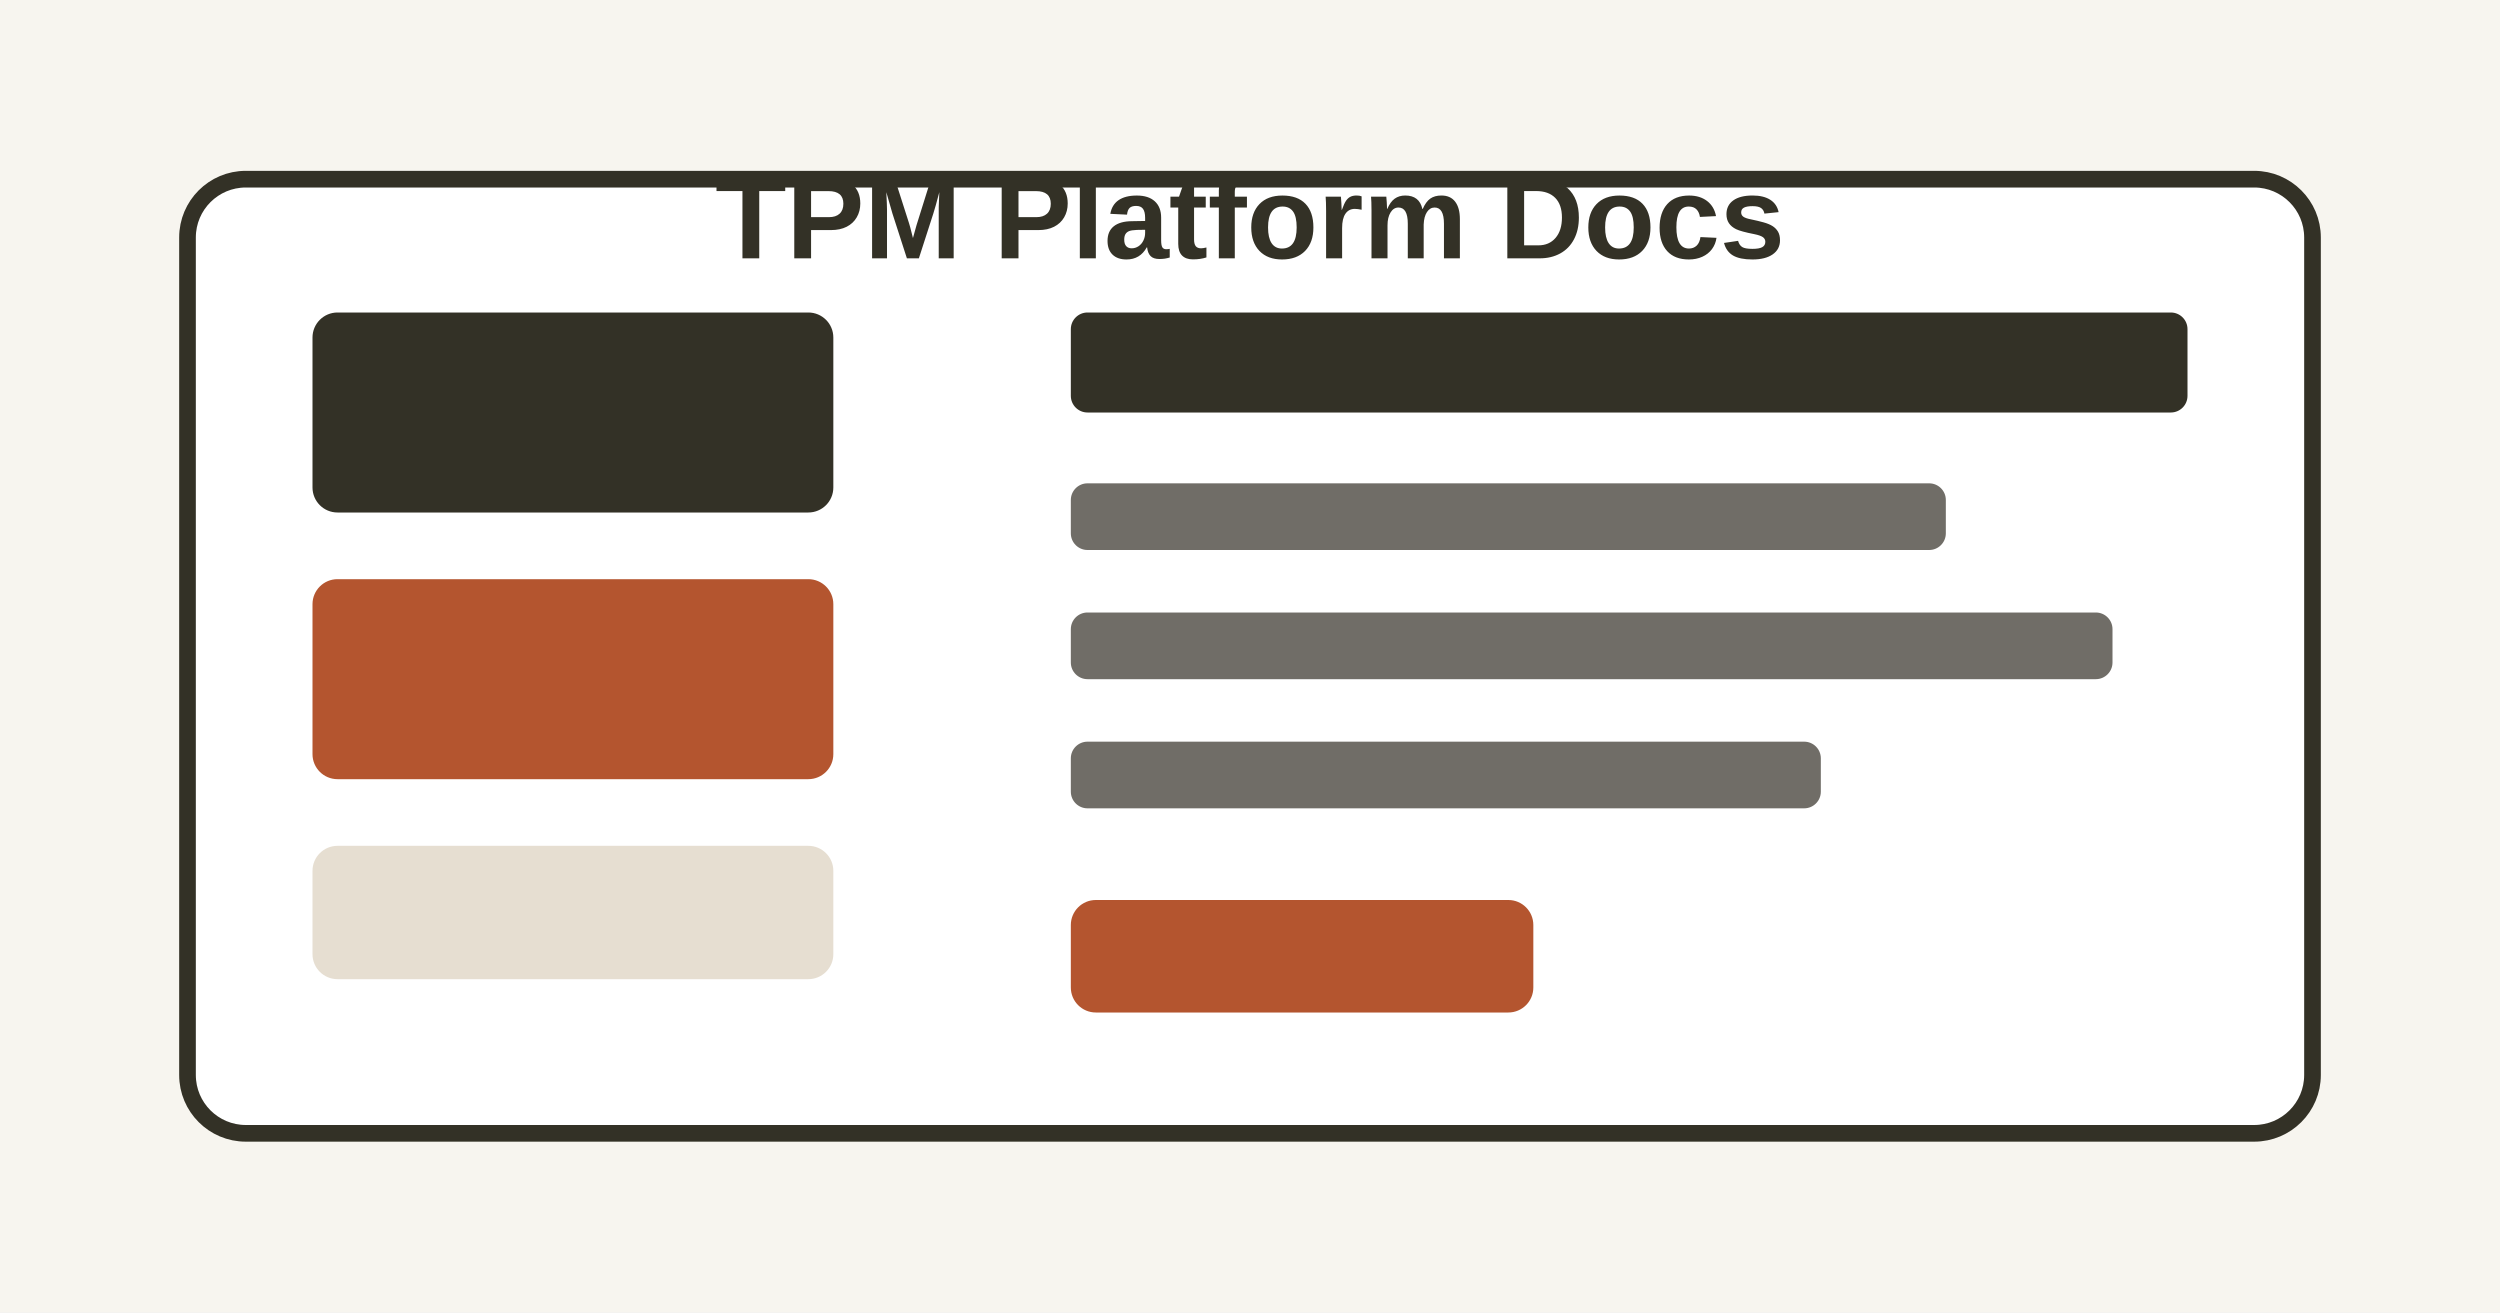
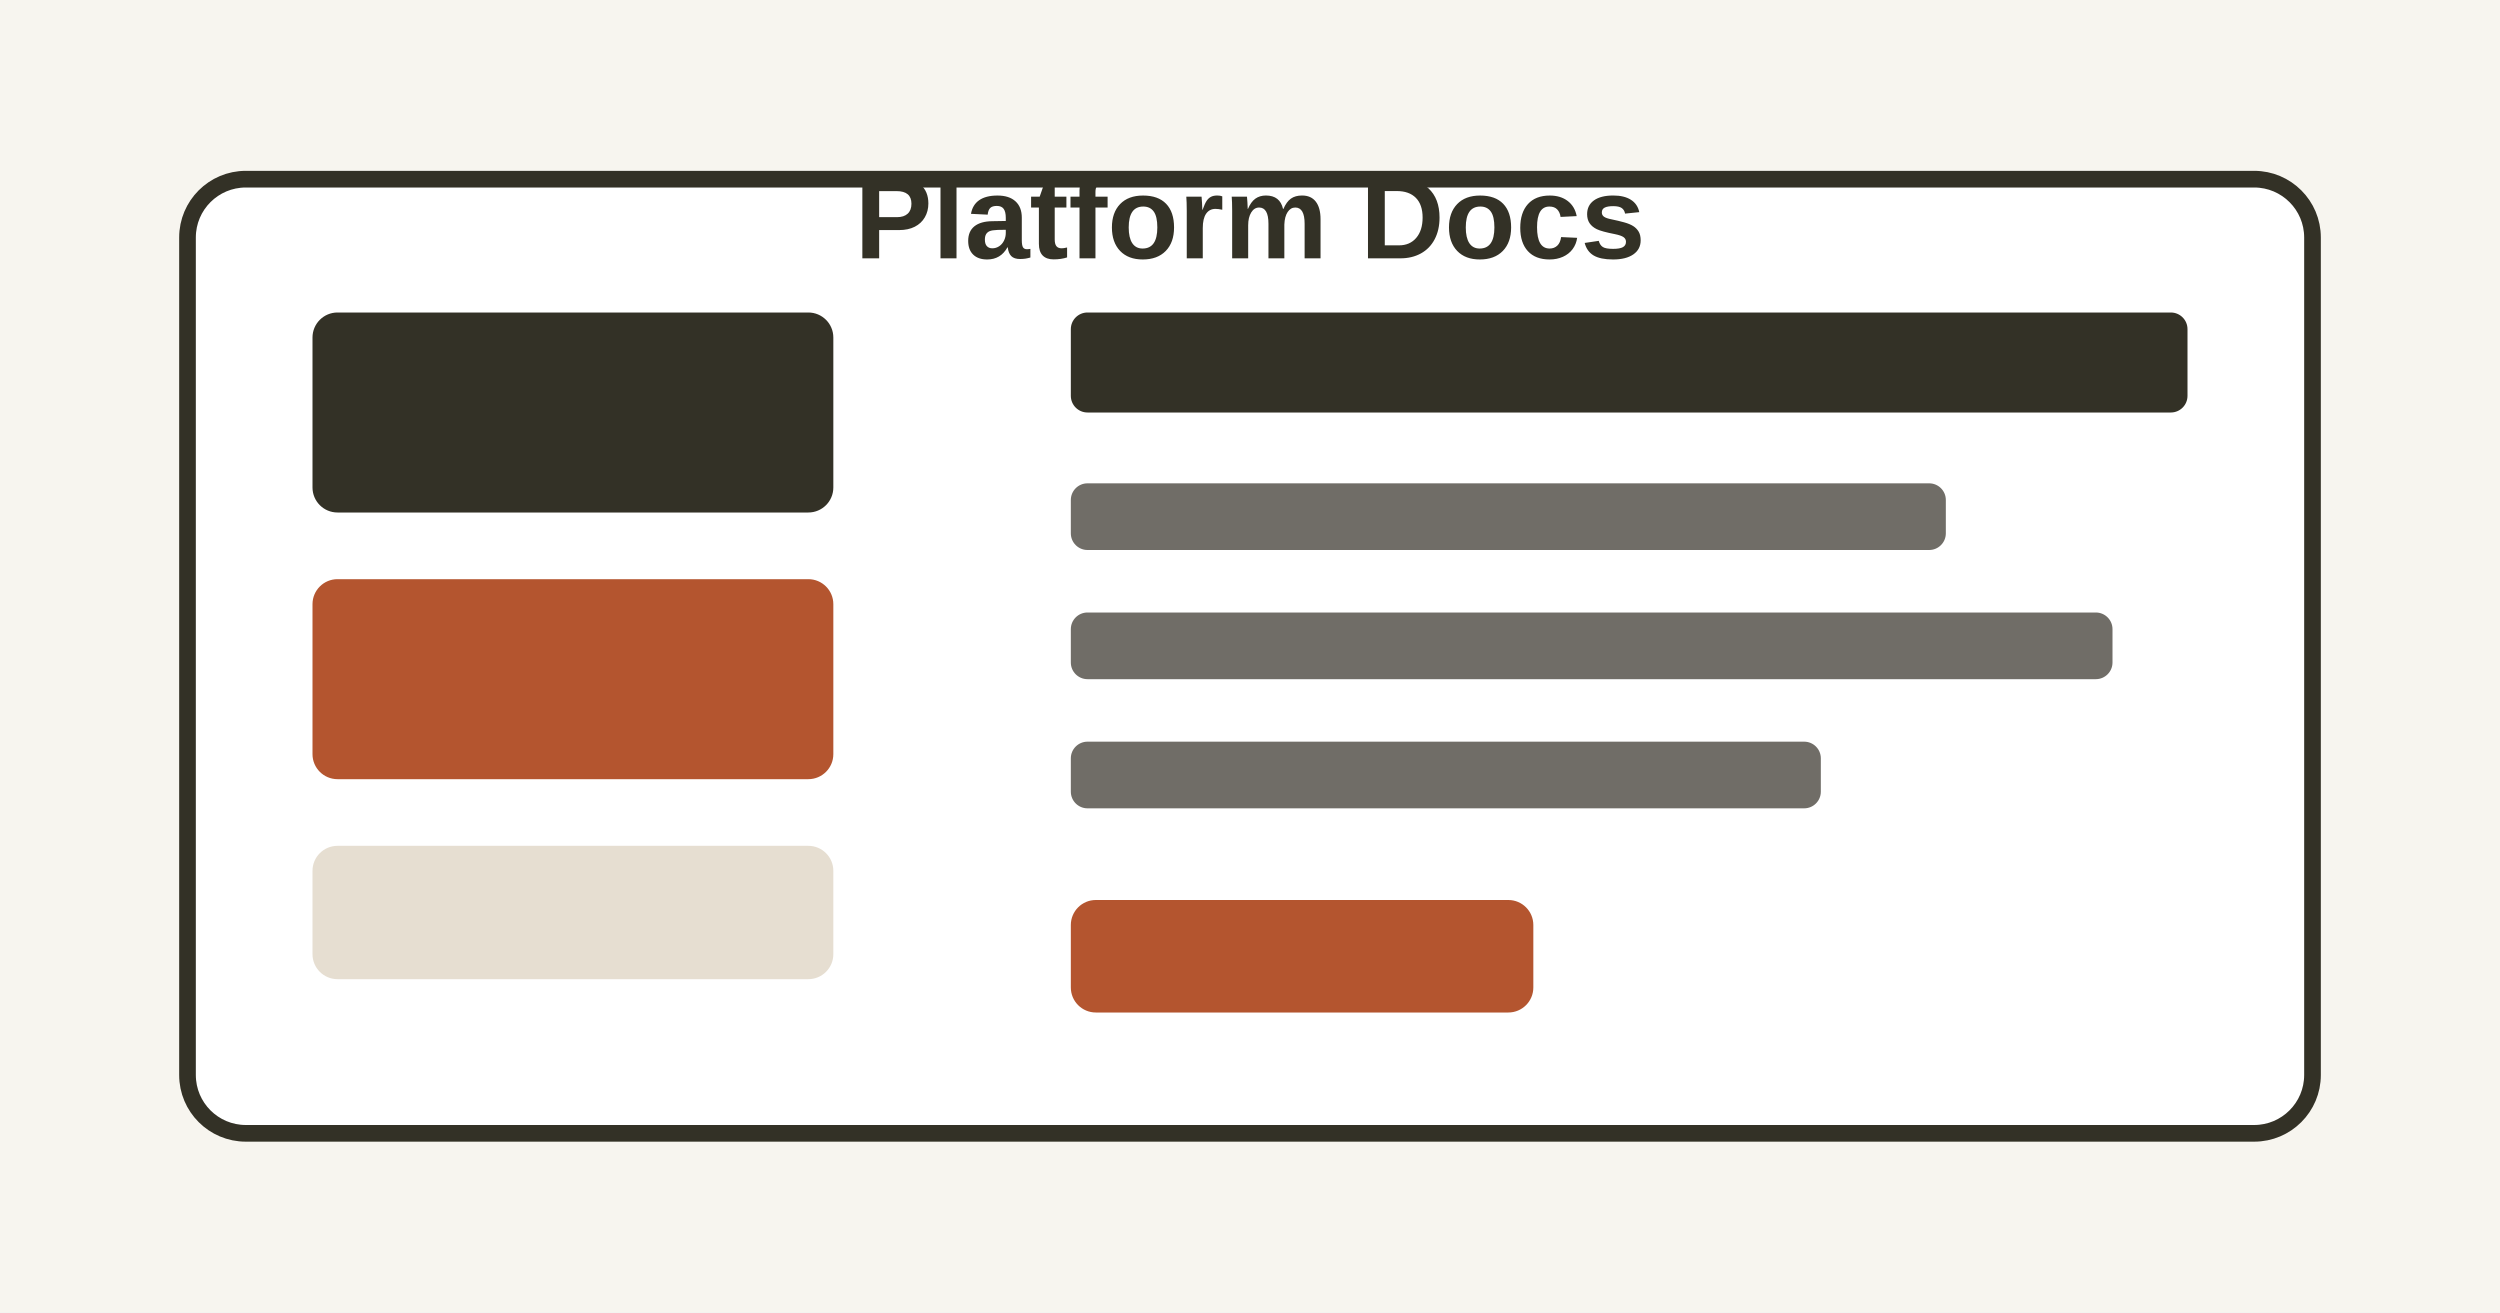
<svg xmlns="http://www.w3.org/2000/svg" viewBox="0 0 1200 630" role="img" aria-labelledby="title desc">
  <rect width="1200" height="630" fill="#f7f5ef" />
  <rect x="90" y="86" width="1020" height="458" rx="28" fill="#ffffff" stroke="#333126" stroke-width="8" />
  <rect x="150" y="150" width="250" height="96" rx="12" fill="#333126" />
  <rect x="150" y="278" width="250" height="96" rx="12" fill="#b4552f" />
  <rect x="150" y="406" width="250" height="64" rx="12" fill="#e6ded1" />
  <rect x="514" y="150" width="536" height="48" rx="8" fill="#333126" />
  <rect x="514" y="232" width="420" height="32" rx="8" fill="#706d67" />
  <rect x="514" y="294" width="500" height="32" rx="8" fill="#706d67" />
  <rect x="514" y="356" width="360" height="32" rx="8" fill="#706d67" />
  <rect x="514" y="432" width="222" height="54" rx="12" fill="#b4552f" />
-   <text x="600" y="124" fill="#333126" font-family="Arial, sans-serif" font-size="56" font-weight="700" text-anchor="middle">TPM Platform Docs</text>
+   <text x="600" y="124" fill="#333126" font-family="Arial, sans-serif" font-size="56" font-weight="700" text-anchor="middle">Platform Docs</text>
</svg>
